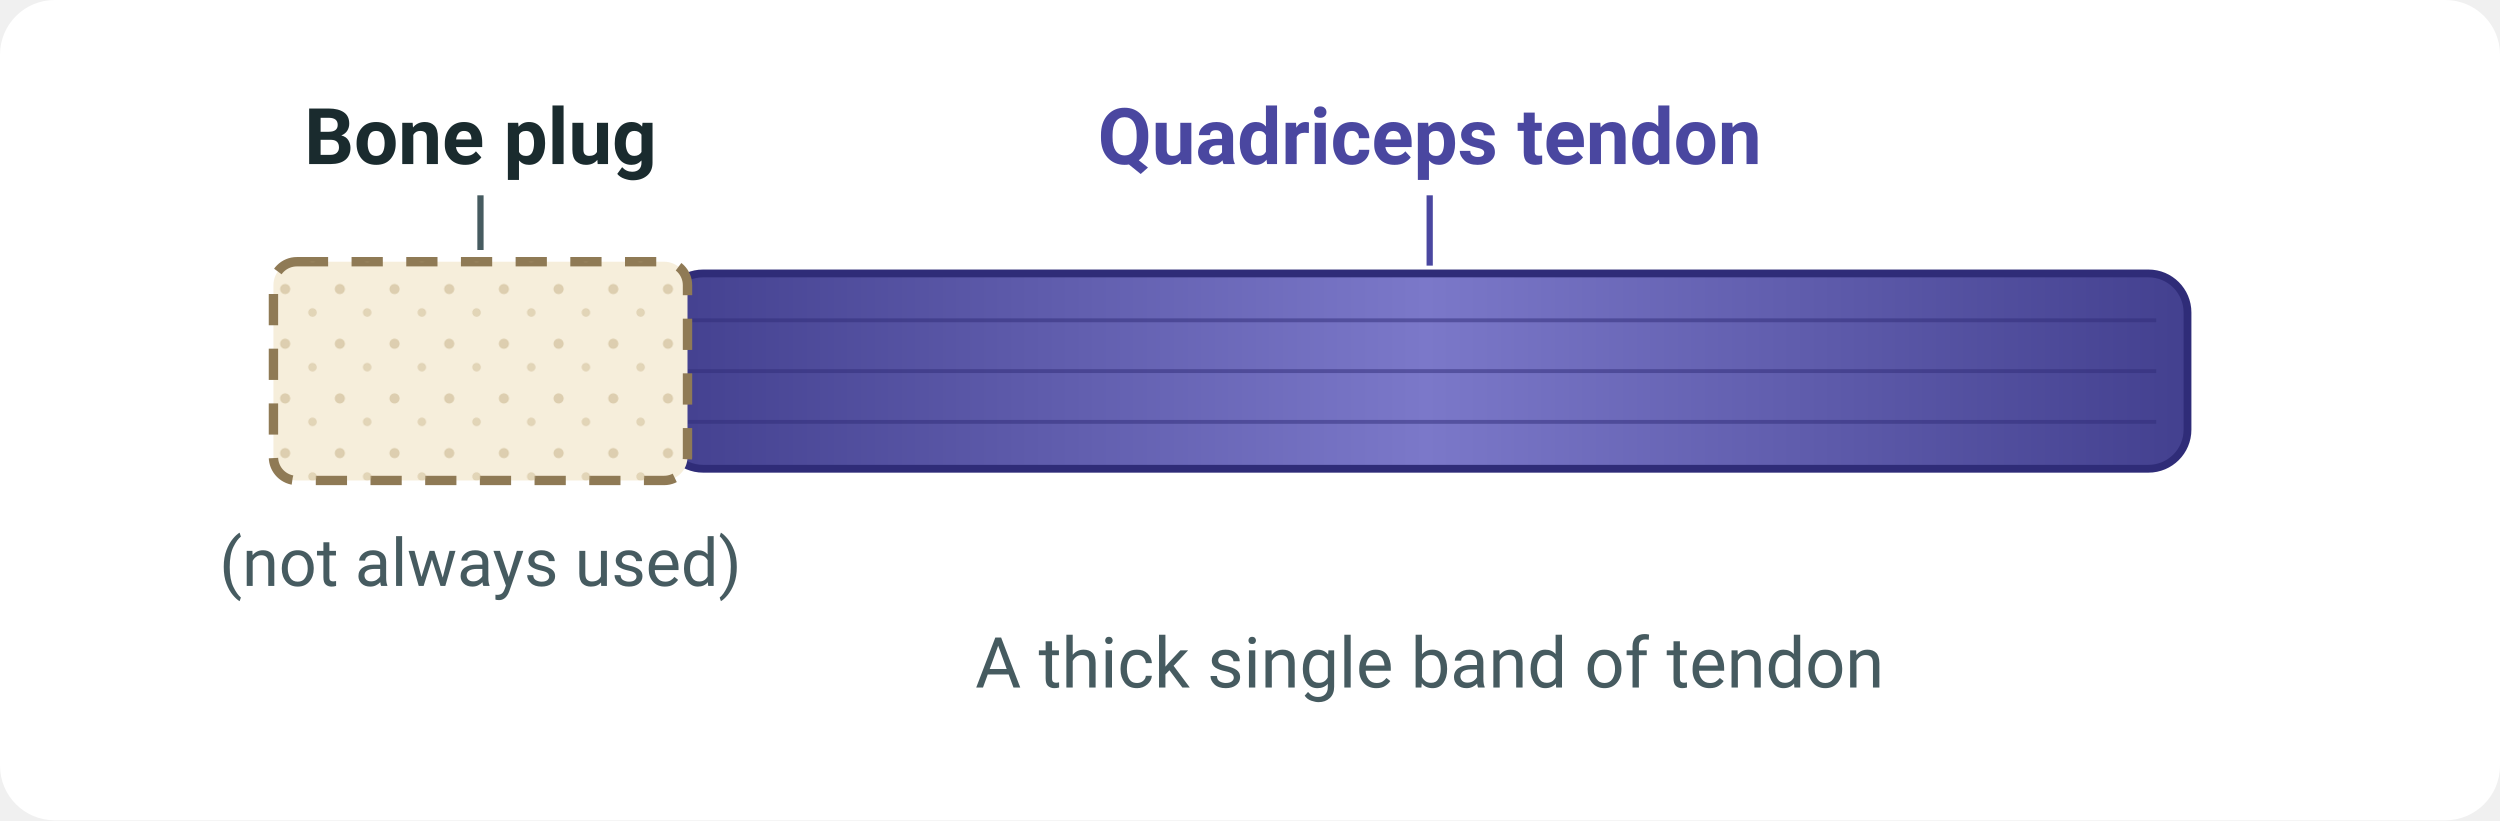
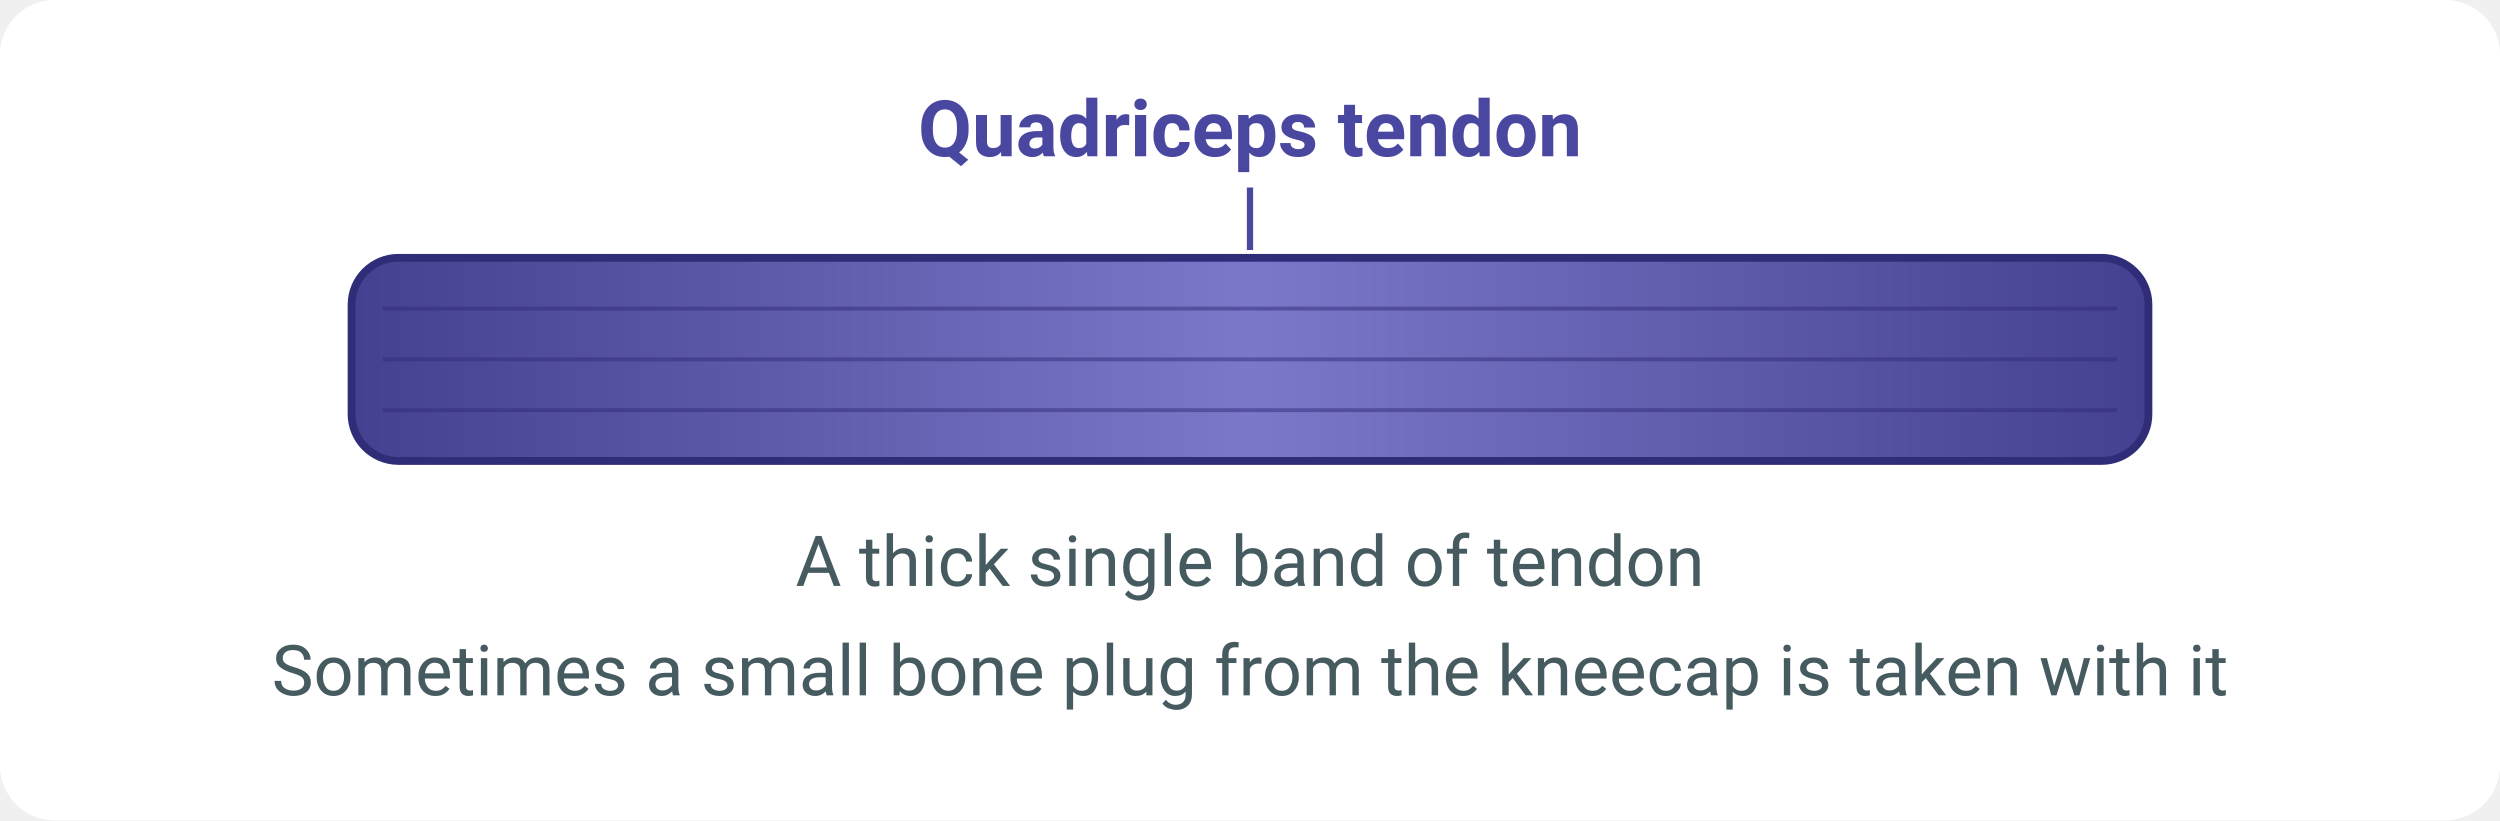
<svg xmlns="http://www.w3.org/2000/svg" viewBox="0 0 640 210" width="640" height="210" role="img" aria-labelledby="graft-quadriceps-t graft-quadriceps-d" font-family="-apple-system, BlinkMacSystemFont, 'Segoe UI', Roboto, 'Helvetica Neue', Arial, sans-serif">
  <defs>
    <linearGradient id="bone" x1="0" y1="0" x2="1" y2="0">
      <stop offset="0" stop-color="#dccaa4" />
      <stop offset="0.28" stop-color="#f3e9d2" />
      <stop offset="0.62" stop-color="#f7efdc" />
      <stop offset="1" stop-color="#d9c69d" />
    </linearGradient>
    <linearGradient id="boneV" x1="0" y1="0" x2="0" y2="1">
      <stop offset="0" stop-color="#f6eedb" />
      <stop offset="1" stop-color="#dfcfab" />
    </linearGradient>
    <linearGradient id="cart" x1="0" y1="0" x2="0" y2="1">
      <stop offset="0" stop-color="#f6f9fb" />
      <stop offset="1" stop-color="#d5e0e7" />
    </linearGradient>
    <linearGradient id="lig" x1="0" y1="0" x2="1" y2="0">
      <stop offset="0" stop-color="#d9d3c6" />
      <stop offset="0.5" stop-color="#f6f3ec" />
      <stop offset="1" stop-color="#d2ccbe" />
    </linearGradient>
    <linearGradient id="rust" x1="0" y1="0" x2="1" y2="0">
      <stop offset="0" stop-color="#b54a13" />
      <stop offset="0.5" stop-color="#e07a42" />
      <stop offset="1" stop-color="#b54a13" />
    </linearGradient>
    <linearGradient id="teal" x1="0" y1="0" x2="1" y2="0">
      <stop offset="0" stop-color="#125a5a" />
      <stop offset="0.5" stop-color="#3f9a98" />
      <stop offset="1" stop-color="#125a5a" />
    </linearGradient>
    <linearGradient id="indigo" x1="0" y1="0" x2="1" y2="0">
      <stop offset="0" stop-color="#43408f" />
      <stop offset="0.5" stop-color="#7b78c9" />
      <stop offset="1" stop-color="#43408f" />
    </linearGradient>
    <linearGradient id="muscle" x1="0" y1="0" x2="1" y2="0">
      <stop offset="0" stop-color="#b9645c" />
      <stop offset="0.5" stop-color="#d98d82" />
      <stop offset="1" stop-color="#b9645c" />
    </linearGradient>
    <linearGradient id="menis" x1="0" y1="0" x2="0" y2="1">
      <stop offset="0" stop-color="#ecd3cb" />
      <stop offset="1" stop-color="#cfa79c" />
    </linearGradient>
    <radialGradient id="shadow" cx="0.5" cy="0.35" r="0.75">
      <stop offset="0" stop-color="#8d7868" />
      <stop offset="1" stop-color="#5e4f45" />
    </radialGradient>
    <pattern id="spongy" width="14" height="14" patternUnits="userSpaceOnUse">
      <circle cx="3" cy="4" r="1.3" fill="#c9b58c" opacity="0.55" />
      <circle cx="10" cy="10" r="1.1" fill="#c9b58c" opacity="0.45" />
    </pattern>
  </defs>
  <rect width="640" height="210" rx="14" fill="#ffffff" />
-   <rect x="170" y="70" width="390" height="50" rx="10" fill="url(#indigo)" stroke="#2f2c78" stroke-width="2" />
-   <line x1="176" y1="82" x2="552" y2="82" stroke="#2f2c78" stroke-width="1" opacity="0.5" />
-   <line x1="176" y1="95" x2="552" y2="95" stroke="#2f2c78" stroke-width="1" opacity="0.5" />
-   <line x1="176" y1="108" x2="552" y2="108" stroke="#2f2c78" stroke-width="1" opacity="0.5" />
-   <rect x="70" y="67" width="106" height="56" rx="6" fill="#f6eedb" stroke="#8f7a55" stroke-width="2.4" stroke-dasharray="8 6" />
-   <rect x="70" y="67" width="106" height="56" rx="6" fill="url(#spongy)" />
-   <text x="123" y="42" font-size="20" font-weight="600" fill="#1a2b2e" text-anchor="middle">Bone plug</text>
-   <text x="123" y="150" font-size="17" font-weight="400" fill="#465b60" text-anchor="middle">(not always used)</text>
-   <text x="366" y="42" font-size="20" font-weight="600" fill="#4a47a0" text-anchor="middle">Quadriceps tendon</text>
-   <line x1="123" y1="50" x2="123" y2="64" stroke="#465b60" stroke-width="1.6" />
-   <line x1="366" y1="50" x2="366" y2="68" stroke="#4a47a0" stroke-width="1.6" />
-   <text x="366" y="176" font-size="18" font-weight="400" fill="#465b60" text-anchor="middle">A thick single band of tendon</text>
+   <rect x="90" y="66" width="460" height="52" rx="12" fill="url(#indigo)" stroke="#2f2c78" stroke-width="2" />
+   <line x1="98" y1="79" x2="542" y2="79" stroke="#2f2c78" stroke-width="1" opacity="0.5" />
+   <line x1="98" y1="92" x2="542" y2="92" stroke="#2f2c78" stroke-width="1" opacity="0.5" />
+   <line x1="98" y1="105" x2="542" y2="105" stroke="#2f2c78" stroke-width="1" opacity="0.5" />
+   <text x="320" y="40" font-size="20" font-weight="600" fill="#4a47a0" text-anchor="middle">Quadriceps tendon</text>
+   <line x1="320" y1="48" x2="320" y2="64" stroke="#4a47a0" stroke-width="1.6" />
+   <text x="320" y="150" font-size="18" font-weight="400" fill="#465b60" text-anchor="middle">A thick single band of tendon</text>
+   <text x="320" y="178" font-size="18" font-weight="400" fill="#465b60" text-anchor="middle">Sometimes a small bone plug from the kneecap is taken with it</text>
</svg>
